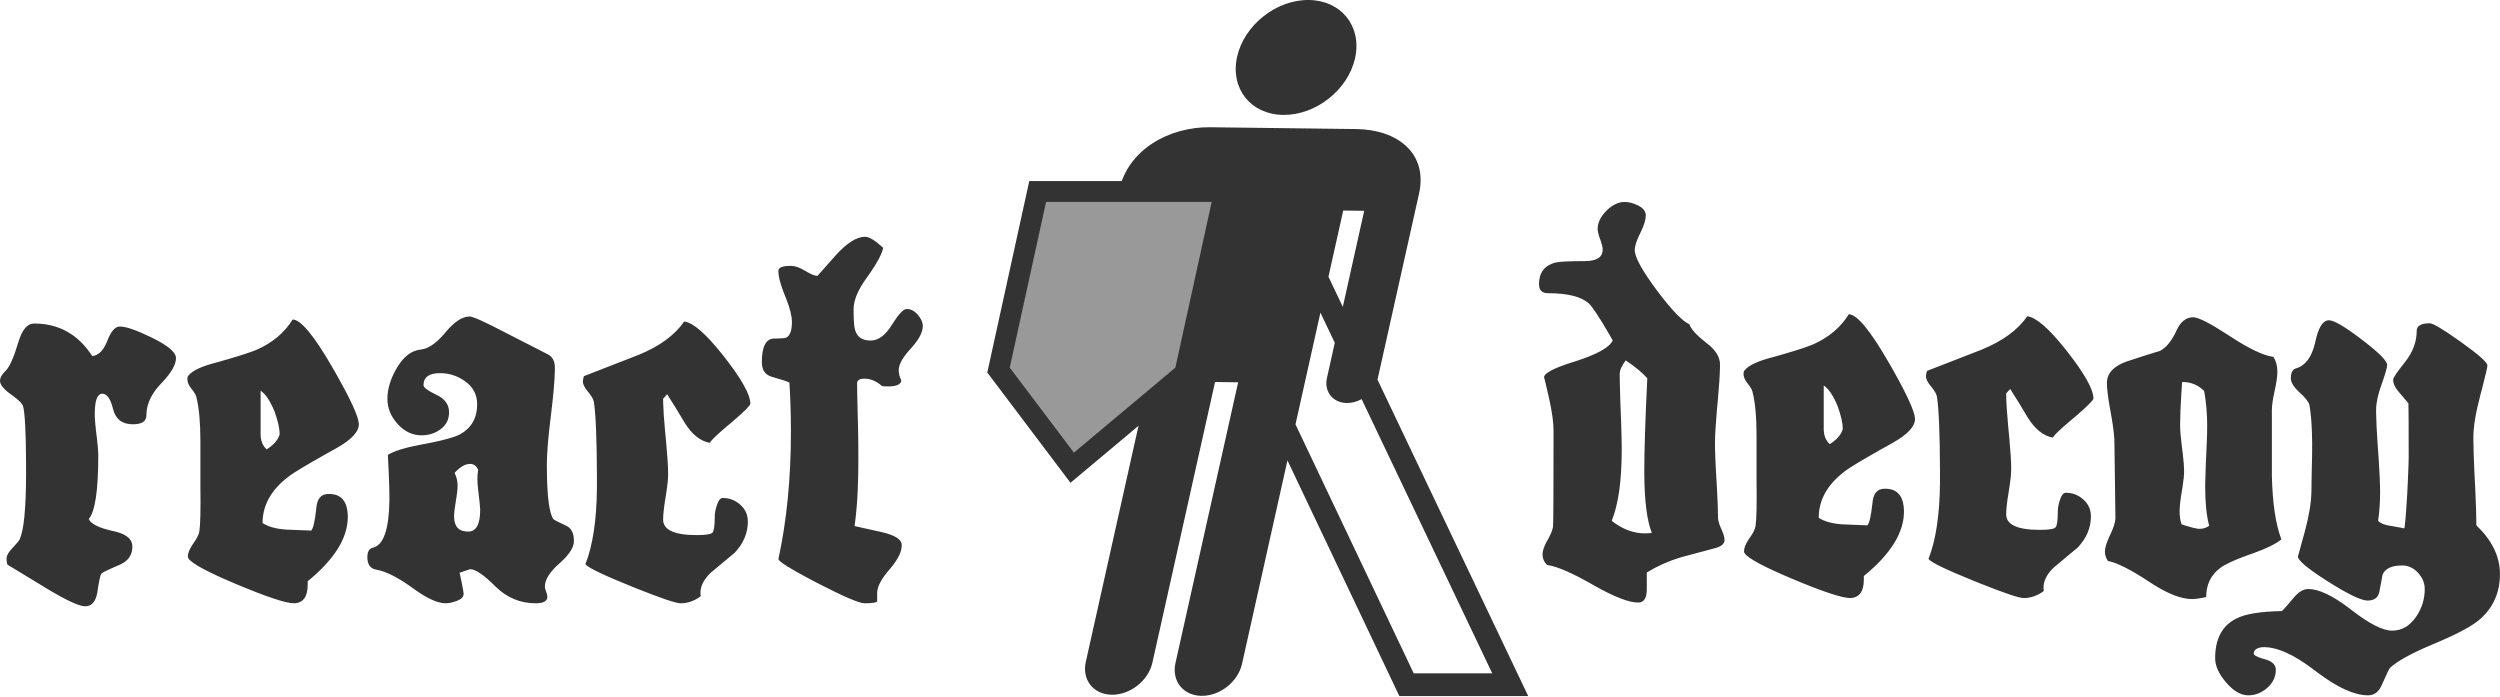
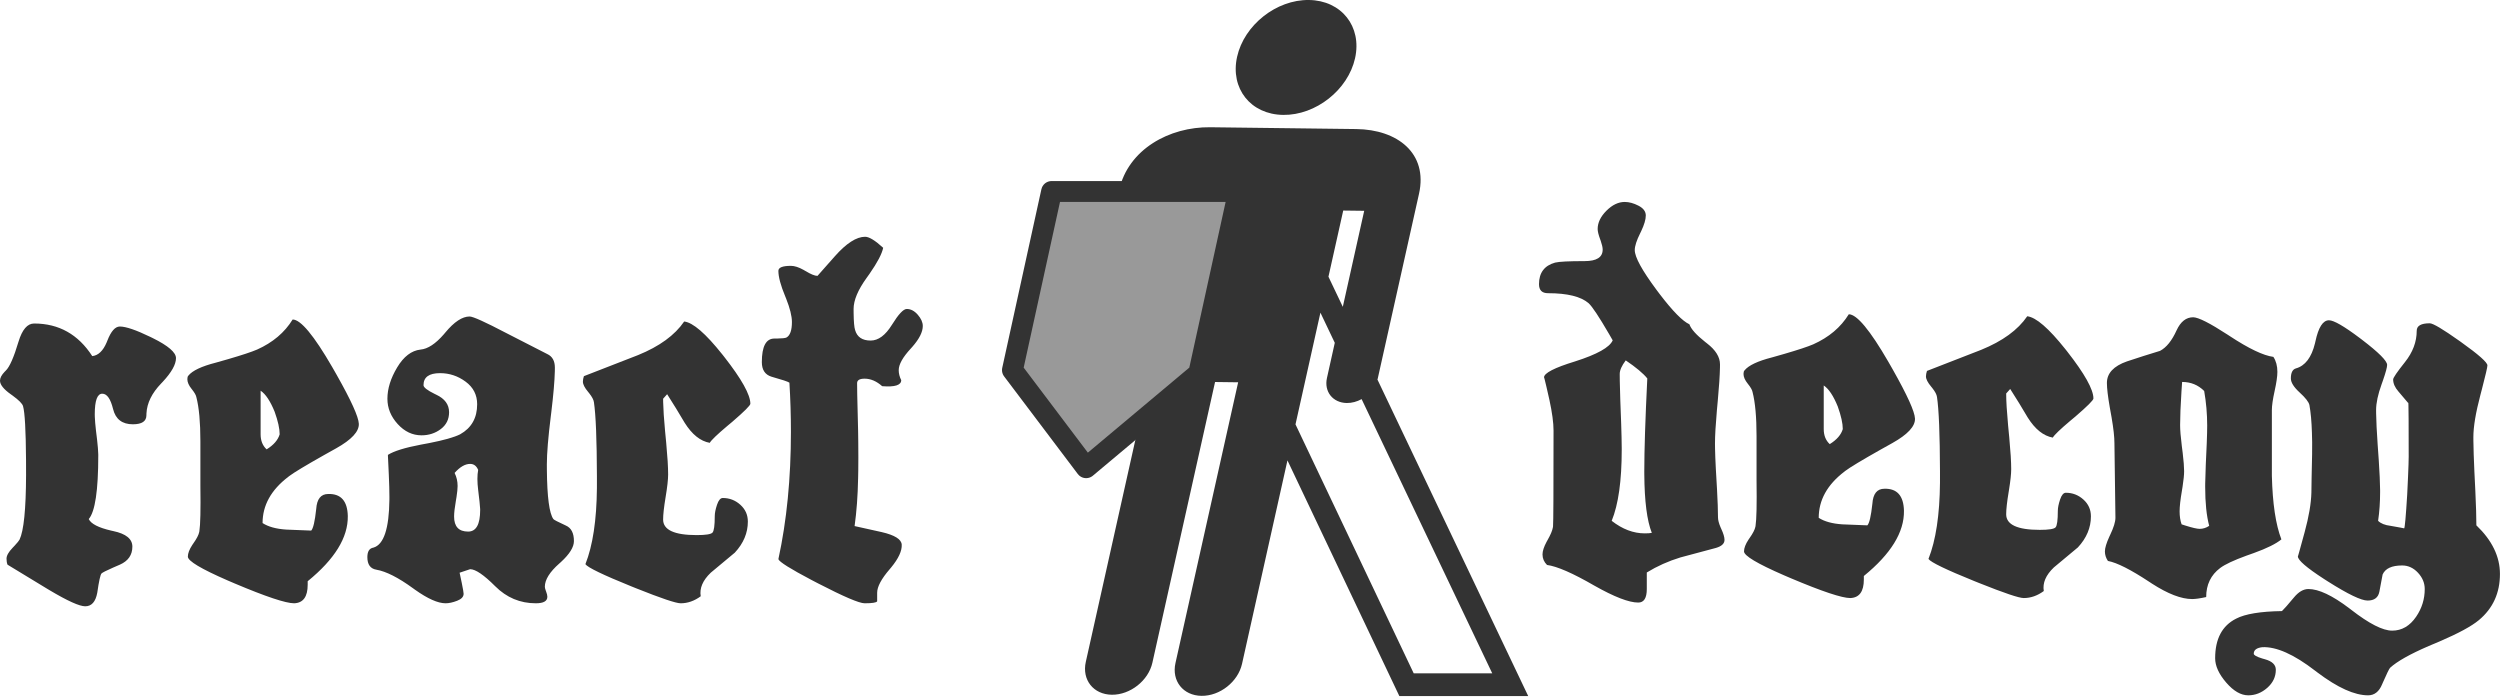
<svg xmlns="http://www.w3.org/2000/svg" width="359" height="100" viewBox="0 0 359 100">
  <g fill="none" fill-rule="evenodd" transform="translate(0 -1)">
-     <g transform="translate(145)">
-       <path fill="#333" fill-rule="nonzero" d="M33.953 1C38.628 1.058 41.604 4.802 40.587 9.362 39.569 13.921 34.947 17.56 30.27 17.501 25.598 17.442 22.63 13.709 23.648 9.15 24.665 4.593 29.284.943 33.953 1zM65.451 100.955L43.8 55.501C43.811 55.455 43.834 55.412 43.843 55.366L49.77 28.826C51.074 22.983 46.651 19.606 40.773 19.533L19.793 19.272C13.912 19.2 8.012 22.448 6.707 28.291L.781 54.831C.343 56.793 1.622 58.403 3.635 58.428 5.648 58.454 7.635 56.886 8.073 54.923L13.436 30.92 16.453 30.958 1.921 96.05C1.346 98.622 3.016 100.73 5.656 100.765 8.298 100.794 10.908 98.74 11.482 96.169L20.483 55.856 23.798 55.898 14.798 96.211C14.224 98.782 15.899 100.889 18.538 100.923 21.179 100.957 23.78 98.902 24.355 96.33L30.878 67.113 46.947 100.957 65.451 100.957 65.451 100.955 65.451 100.955zM41.9 31.272L38.828 45.062 36.766 40.737 38.888 31.234 41.9 31.272zM35.613 45.899L37.675 50.228 36.552 55.274C36.112 57.236 37.392 58.846 39.404 58.872 40.14 58.881 40.871 58.672 41.528 58.313L60.286 97.691 49.009 97.691 32.033 61.94 35.613 45.899z" transform="translate(9)" />
-       <path fill="#999" stroke="#333" stroke-width="3" d="M8.969,68.163 L-1.613,54.144 L4.009,28.5 L30.864,28.5 L25.14,54.612 L8.969,68.163 Z" />
+     <g transform="translate(147)">
+       <path fill="#333" fill-rule="nonzero" d="M33.953 1C38.628 1.058 41.604 4.802 40.587 9.362 39.569 13.921 34.947 17.56 30.27 17.501 25.598 17.442 22.63 13.709 23.648 9.15 24.665 4.593 29.284.943 33.953 1zM65.451 100.955L43.8 55.501C43.811 55.455 43.834 55.412 43.843 55.366L49.77 28.826C51.074 22.983 46.651 19.606 40.773 19.533L19.793 19.272C13.912 19.2 8.012 22.448 6.707 28.291L.781 54.831C.343 56.793 1.622 58.403 3.635 58.428 5.648 58.454 7.635 56.886 8.073 54.923L13.436 30.92 16.453 30.958 1.921 96.05C1.346 98.622 3.016 100.73 5.656 100.765 8.298 100.794 10.908 98.74 11.482 96.169L20.483 55.856 23.798 55.898 14.798 96.211C14.224 98.782 15.899 100.889 18.538 100.923 21.179 100.957 23.78 98.902 24.355 96.33L30.878 67.113 46.947 100.957 65.451 100.957 65.451 100.955 65.451 100.955zM41.9 31.272L38.828 45.062 36.766 40.737 38.888 31.234 41.9 31.272zM35.613 45.899L37.675 50.228 36.552 55.274C36.112 57.236 37.392 58.846 39.404 58.872 40.14 58.881 40.871 58.672 41.528 58.313L60.286 97.691 49.009 97.691 32.033 61.94 35.613 45.899z" transform="translate(7)" />
+       <path fill="#999" stroke="#333" stroke-linejoin="round" stroke-width="3" d="M8.969,68.163 L-1.613,54.144 L4.009,28.5 L30.864,28.5 L25.14,54.612 L8.969,68.163 Z" />
    </g>
    <path fill="#333" fill-rule="nonzero" d="M25.272,17.424 C25.272,18.331 24.64,19.462 23.377,20.818 L23.148,21.06 C21.811,22.443 21.105,23.879 21.031,25.369 L21.024,25.632 C21.024,26.496 20.376,26.928 19.08,26.928 C17.544,26.928 16.596,26.196 16.236,24.732 C15.876,23.268 15.36,22.536 14.688,22.536 C13.968,22.536 13.608,23.52 13.608,25.488 L13.615,25.851 C13.634,26.371 13.69,27.035 13.783,27.843 L13.937,29.107 C14.042,30.01 14.1,30.717 14.11,31.229 L14.112,31.392 C14.112,36.432 13.656,39.48 12.744,40.536 C13.063,41.22 14.14,41.774 15.976,42.198 L16.272,42.264 C18.096,42.648 19.008,43.392 19.008,44.496 C19.008,45.696 18.408,46.56 17.208,47.088 L16.257,47.499 C15.27,47.934 14.711,48.217 14.58,48.348 C14.412,48.516 14.208,49.44 13.968,51.12 C13.728,52.416 13.152,53.064 12.24,53.064 C11.409,53.064 9.691,52.287 7.085,50.734 L6.768,50.544 C4.848,49.392 2.952,48.24 1.08,47.088 C0.984,46.848 0.936,46.56 0.936,46.224 C0.936,45.792 1.224,45.276 1.8,44.676 L2.09,44.369 C2.49,43.939 2.729,43.645 2.808,43.488 C3.413,42.231 3.725,39.147 3.743,34.234 L3.738,32.041 C3.709,27.797 3.567,25.229 3.312,24.336 C3.222,23.978 2.715,23.462 1.789,22.79 L1.584,22.644 C0.528,21.9 2.84217094e-14,21.24 2.84217094e-14,20.664 C2.84217094e-14,20.275 0.224,19.848 0.671,19.381 L0.828,19.224 C1.38,18.696 1.992,17.304 2.664,15.048 C3.192,13.32 3.936,12.456 4.896,12.456 C8.448,12.456 11.232,14.016 13.248,17.136 C14.106,17.046 14.795,16.392 15.313,15.175 L15.408,14.94 C15.936,13.572 16.536,12.888 17.208,12.888 C18.074,12.888 19.536,13.386 21.594,14.383 L21.924,14.544 C24.156,15.648 25.272,16.608 25.272,17.424 Z M51.528,26.856 C51.574,27.964 50.489,29.138 48.271,30.379 L46.611,31.306 C43.883,32.844 42.185,33.868 41.517,34.376 L41.376,34.488 C38.928,36.36 37.704,38.568 37.704,41.112 C38.52,41.64 39.648,41.952 41.088,42.048 L44.688,42.192 C44.976,41.904 45.216,40.872 45.408,39.096 C45.504,37.656 46.08,36.936 47.136,36.936 C48.96,36.888 49.896,37.944 49.944,40.104 C49.992,43.176 48.072,46.296 44.184,49.464 L44.184,49.968 C44.184,51.696 43.536,52.584 42.24,52.632 C41.04,52.632 38.196,51.684 33.708,49.788 L32.687,49.35 C28.88,47.693 26.976,46.555 26.976,45.936 C26.976,45.461 27.19,44.898 27.618,44.248 L27.768,44.028 C28.243,43.358 28.524,42.815 28.61,42.398 L28.632,42.264 C28.776,41.352 28.824,39.192 28.776,35.784 L28.776,29.376 C28.776,26.64 28.584,24.528 28.2,23.04 C28.152,22.752 27.924,22.356 27.516,21.852 C27.108,21.348 26.904,20.88 26.904,20.448 C26.904,20.208 26.952,20.04 27.048,19.944 C27.624,19.224 28.944,18.6 31.008,18.072 L32.781,17.567 C34.746,16.994 36.123,16.538 36.912,16.2 C39.168,15.192 40.872,13.752 42.024,11.88 C43.176,11.88 45.072,14.16 47.712,18.72 L48.344,19.826 C50.423,23.506 51.484,25.849 51.528,26.856 Z M40.16,28.368 C40.16,27.552 39.92,26.472 39.44,25.128 C38.816,23.592 38.144,22.584 37.424,22.104 L37.424,28.368 C37.424,29.28 37.712,30 38.288,30.528 C39.296,29.904 39.92,29.184 40.16,28.368 Z M82.416,43.704 C82.416,44.565 81.795,45.566 80.554,46.705 L80.328,46.908 C78.936,48.132 78.24,49.248 78.24,50.256 C78.24,50.376 78.282,50.554 78.365,50.791 L78.42,50.94 C78.54,51.252 78.6,51.504 78.6,51.696 C78.6,52.32 78.048,52.632 76.944,52.632 C74.688,52.632 72.744,51.816 71.112,50.184 C69.48,48.552 68.28,47.736 67.512,47.736 L66,48.24 L66.306,49.693 C66.486,50.576 66.576,51.1 66.576,51.264 C66.576,51.696 66.264,52.032 65.64,52.272 C65.016,52.512 64.464,52.632 63.984,52.632 C62.89,52.632 61.427,51.982 59.596,50.683 L59.304,50.472 C57.192,48.936 55.44,48.048 54.048,47.808 C53.184,47.664 52.752,47.064 52.752,46.008 C52.752,45.192 53.04,44.736 53.616,44.64 C55.108,44.22 55.875,41.921 55.918,37.742 L55.92,37.368 C55.92,36.504 55.891,35.436 55.833,34.164 L55.71,31.531 C55.706,31.424 55.704,31.354 55.704,31.32 C56.568,30.774 58.154,30.282 60.461,29.844 L61.622,29.628 C63.73,29.217 65.213,28.797 66.072,28.368 C67.704,27.456 68.52,26.016 68.52,24.048 C68.52,22.704 67.968,21.624 66.864,20.808 C65.76,19.992 64.536,19.584 63.192,19.584 C61.608,19.584 60.816,20.16 60.816,21.312 C60.816,21.627 61.354,22.047 62.43,22.573 L62.652,22.68 C63.876,23.256 64.488,24.096 64.488,25.2 C64.488,26.208 64.092,27.012 63.3,27.612 C62.508,28.212 61.584,28.512 60.528,28.512 C59.232,28.512 58.092,27.972 57.108,26.892 C56.124,25.812 55.632,24.6 55.632,23.256 C55.632,21.816 56.1,20.316 57.036,18.756 C57.972,17.196 59.088,16.344 60.384,16.2 C61.427,16.109 62.544,15.376 63.737,14.001 L63.948,13.752 C65.22,12.216 66.384,11.448 67.44,11.448 C67.92,11.448 69.672,12.24 72.696,13.824 L78.6,16.848 C79.32,17.184 79.68,17.832 79.68,18.792 L79.674,19.303 C79.64,20.732 79.469,22.706 79.163,25.225 L79.104,25.704 C78.72,28.776 78.528,31.104 78.528,32.688 L78.532,33.486 C78.568,37.376 78.879,39.726 79.464,40.536 C79.512,40.632 80.112,40.944 81.264,41.472 C82.032,41.808 82.416,42.552 82.416,43.704 Z M68.952,39.24 L68.948,39.069 C68.927,38.607 68.832,37.704 68.664,36.36 C68.52,35.208 68.52,34.248 68.664,33.48 C68.424,32.904 68.04,32.616 67.512,32.616 C66.792,32.616 66.048,33.048 65.28,33.912 C65.568,34.488 65.712,35.112 65.712,35.784 C65.712,36.168 65.658,36.706 65.551,37.397 L65.46,37.944 C65.292,38.904 65.208,39.648 65.208,40.176 C65.208,41.616 65.88,42.336 67.224,42.336 C68.376,42.336 68.952,41.304 68.952,39.24 Z M107.752,23.976 C107.752,24.216 106.888,25.08 105.16,26.568 L104.452,27.158 C102.973,28.405 102.129,29.216 101.92,29.592 C100.576,29.352 99.376,28.392 98.32,26.712 C97.504,25.32 96.664,23.952 95.8,22.608 L95.224,23.256 L95.23,23.751 C95.252,24.795 95.342,26.163 95.5,27.855 L95.668,29.6 C95.852,31.569 95.944,33.078 95.944,34.128 C95.944,34.848 95.824,35.928 95.584,37.368 C95.344,38.808 95.224,39.888 95.224,40.608 C95.224,42.096 96.832,42.84 100.048,42.84 C101.344,42.84 102.1,42.72 102.316,42.48 C102.532,42.24 102.64,41.448 102.64,40.104 C102.64,39.672 102.748,39.132 102.964,38.484 C103.18,37.836 103.456,37.512 103.792,37.512 C104.752,37.512 105.592,37.836 106.312,38.484 C107.032,39.132 107.392,39.936 107.392,40.896 C107.392,42.528 106.768,44.016 105.52,45.36 L102.064,48.24 C100.912,49.344 100.432,50.472 100.624,51.624 C99.712,52.296 98.752,52.632 97.744,52.632 C97.069,52.632 94.939,51.915 91.353,50.48 L90.616,50.184 C86.584,48.552 84.4,47.496 84.064,47.016 C85.124,44.343 85.675,40.698 85.717,36.078 L85.718,34.444 C85.702,29.125 85.559,25.564 85.288,23.76 C85.245,23.414 85.017,22.981 84.604,22.461 L84.46,22.284 C83.956,21.684 83.704,21.192 83.704,20.808 C83.704,20.568 83.752,20.304 83.848,20.016 L91.624,16.992 C94.696,15.744 96.904,14.136 98.248,12.168 C99.501,12.307 101.325,13.882 103.722,16.892 L103.972,17.208 C106.492,20.424 107.752,22.68 107.752,23.976 Z M132.512,12.816 C132.512,13.671 132.006,14.674 130.993,15.824 L130.784,16.056 C129.632,17.304 129.056,18.336 129.056,19.152 C129.056,19.632 129.176,20.112 129.416,20.592 C129.416,21.312 128.504,21.6 126.68,21.456 C125.864,20.736 125.024,20.376 124.16,20.376 C123.44,20.376 123.08,20.592 123.08,21.024 L123.099,22.674 C123.121,23.922 123.163,25.652 123.224,27.864 L123.247,29.497 C123.264,31.064 123.264,32.432 123.247,33.601 L123.224,34.704 C123.176,37.2 123.008,39.48 122.72,41.544 L126.608,42.408 C128.48,42.84 129.44,43.44 129.488,44.208 C129.533,45.112 129.026,46.206 127.965,47.493 L127.76,47.736 C126.56,49.128 125.96,50.256 125.96,51.12 L125.96,52.344 C125.864,52.536 125.264,52.632 124.16,52.632 C123.392,52.632 121.172,51.684 117.5,49.788 L116.542,49.289 C113.496,47.686 111.907,46.689 111.776,46.296 C112.976,40.776 113.576,34.68 113.576,28.008 C113.576,25.656 113.504,23.304 113.36,20.952 C113.168,20.808 112.304,20.52 110.768,20.088 C109.856,19.8 109.4,19.104 109.4,18 C109.4,15.744 110,14.616 111.2,14.616 L111.616,14.613 C112.328,14.6 112.766,14.553 112.928,14.472 C113.456,14.184 113.72,13.44 113.72,12.24 C113.72,11.393 113.441,10.267 112.882,8.861 L112.748,8.532 C112.1,6.972 111.776,5.76 111.776,4.896 C111.776,4.416 112.376,4.176 113.576,4.176 C114.094,4.176 114.7,4.37 115.394,4.759 L115.628,4.896 C116.42,5.376 117.008,5.616 117.392,5.616 L119.876,2.808 C121.532,0.936 122.984,-2.84217094e-14 124.232,-2.84217094e-14 C124.808,-2.84217094e-14 125.672,0.528 126.824,1.584 C126.652,2.443 126,3.686 124.868,5.314 L124.448,5.904 C123.2,7.632 122.576,9.12 122.576,10.368 L122.579,10.935 C122.595,12.195 122.666,13.014 122.792,13.392 C123.08,14.4 123.824,14.904 125.024,14.904 C126.128,14.904 127.148,14.148 128.084,12.636 C129.02,11.124 129.728,10.368 130.208,10.368 C130.784,10.368 131.312,10.644 131.792,11.196 C132.272,11.748 132.512,12.288 132.512,12.816 Z" transform="translate(0 35)" />
    <path fill="#333" fill-rule="nonzero" d="M26.64,48.528 C26.64,49.056 26.232,49.44 25.416,49.68 L20.304,51.048 L20.304,51.048 C18.576,51.576 16.968,52.296 15.48,53.208 L15.48,55.584 C15.48,56.88 15.072,57.528 14.256,57.528 C12.912,57.528 10.8,56.712 7.92,55.08 C4.848,53.304 2.592,52.32 1.152,52.128 C0.72,51.696 0.504,51.192 0.504,50.616 C0.504,50.141 0.698,49.539 1.087,48.811 L1.224,48.564 C1.656,47.808 1.913,47.198 1.995,46.733 L2.016,46.584 C2.064,46.104 2.088,41.52 2.088,32.832 C2.088,31.718 1.891,30.252 1.498,28.434 L1.063,26.52 C0.848,25.596 0.734,25.152 0.721,25.188 L0.72,25.2 C0.72,24.576 2.208,23.808 5.184,22.896 C8.352,21.888 10.152,20.88 10.584,19.872 L10.048,18.943 C8.616,16.482 7.642,15.015 7.128,14.544 C6.024,13.584 4.08,13.104 1.296,13.104 C0.432,13.104 5.68434189e-14,12.672 5.68434189e-14,11.808 C5.68434189e-14,10.176 0.768,9.144 2.304,8.712 C2.88,8.568 4.296,8.496 6.552,8.496 C8.28,8.496 9.144,7.944 9.144,6.84 C9.144,6.541 9.049,6.119 8.86,5.574 L8.784,5.364 C8.544,4.716 8.424,4.224 8.424,3.888 C8.424,2.976 8.844,2.1 9.684,1.26 C10.524,0.42 11.4,0 12.312,0 C12.936,0 13.596,0.18 14.292,0.54 C14.988,0.9 15.336,1.368 15.336,1.944 C15.336,2.516 15.114,3.269 14.671,4.204 L14.544,4.464 C14.016,5.52 13.752,6.336 13.752,6.912 C13.752,7.92 14.796,9.828 16.884,12.636 L17.357,13.263 C19.211,15.69 20.625,17.125 21.6,17.568 C21.826,18.246 22.583,19.093 23.872,20.111 L24.12,20.304 C25.368,21.264 25.992,22.272 25.992,23.328 L25.987,23.795 C25.964,24.946 25.859,26.528 25.673,28.542 L25.548,29.896 C25.364,31.967 25.272,33.57 25.272,34.704 L25.28,35.415 C25.295,36.19 25.333,37.154 25.393,38.308 L25.561,41.222 C25.656,42.958 25.704,44.313 25.704,45.288 C25.704,45.672 25.827,46.151 26.074,46.724 L26.172,46.944 C26.484,47.616 26.64,48.144 26.64,48.528 Z M16.2,47.52 C15.509,45.769 15.149,42.978 15.122,39.148 L15.12,38.664 C15.12,35.64 15.264,31.2 15.552,25.344 C14.976,24.624 13.944,23.76 12.456,22.752 C11.88,23.52 11.592,24.168 11.592,24.696 L11.601,25.709 C11.613,26.458 11.637,27.358 11.673,28.408 L11.799,31.788 C11.849,33.24 11.875,34.42 11.879,35.327 L11.88,35.568 C11.88,40.032 11.4,43.44 10.44,45.792 C11.976,46.992 13.56,47.592 15.192,47.592 C15.624,47.592 15.96,47.568 16.2,47.52 Z M53.992,31.104 C54.038,32.212 52.953,33.386 50.735,34.627 L49.075,35.554 C46.347,37.092 44.649,38.116 43.981,38.624 L43.84,38.736 C41.392,40.608 40.168,42.816 40.168,45.36 C40.984,45.888 42.112,46.2 43.552,46.296 L47.152,46.44 C47.44,46.152 47.68,45.12 47.872,43.344 C47.968,41.904 48.544,41.184 49.6,41.184 C51.424,41.136 52.36,42.192 52.408,44.352 C52.456,47.424 50.536,50.544 46.648,53.712 L46.648,54.216 C46.648,55.944 46,56.832 44.704,56.88 C43.504,56.88 40.66,55.932 36.172,54.036 L35.151,53.598 C31.344,51.941 29.44,50.803 29.44,50.184 C29.44,49.709 29.654,49.146 30.082,48.496 L30.232,48.276 C30.707,47.606 30.988,47.063 31.074,46.646 L31.096,46.512 C31.24,45.6 31.288,43.44 31.24,40.032 L31.24,33.624 C31.24,30.888 31.048,28.776 30.664,27.288 C30.616,27 30.388,26.604 29.98,26.1 C29.572,25.596 29.368,25.128 29.368,24.696 C29.368,24.456 29.416,24.288 29.512,24.192 C30.088,23.472 31.408,22.848 33.472,22.32 L35.245,21.815 C37.21,21.242 38.587,20.786 39.376,20.448 C41.632,19.44 43.336,18 44.488,16.128 C45.64,16.128 47.536,18.408 50.176,22.968 L50.808,24.074 C52.887,27.754 53.948,30.097 53.992,31.104 Z M43.624,32.616 C43.624,31.8 43.384,30.72 42.904,29.376 C42.28,27.84 41.608,26.832 40.888,26.352 L40.888,32.616 C40.888,33.528 41.176,34.248 41.752,34.776 C42.76,34.152 43.384,33.432 43.624,32.616 Z M79.616,28.224 C79.616,28.464 78.752,29.328 77.024,30.816 L76.316,31.406 C74.837,32.653 73.993,33.464 73.784,33.84 C72.44,33.6 71.24,32.64 70.184,30.96 C69.368,29.568 68.528,28.2 67.664,26.856 L67.088,27.504 C67.088,28.596 67.18,30.129 67.364,32.103 L67.532,33.848 C67.716,35.817 67.808,37.326 67.808,38.376 C67.808,39.041 67.706,40.012 67.501,41.29 L67.448,41.616 C67.208,43.056 67.088,44.136 67.088,44.856 C67.088,46.344 68.696,47.088 71.912,47.088 C73.208,47.088 73.964,46.968 74.18,46.728 C74.396,46.488 74.504,45.696 74.504,44.352 C74.504,43.92 74.612,43.38 74.828,42.732 C75.044,42.084 75.32,41.76 75.656,41.76 C76.616,41.76 77.456,42.084 78.176,42.732 C78.896,43.38 79.256,44.184 79.256,45.144 C79.256,46.776 78.632,48.264 77.384,49.608 L73.928,52.488 C72.776,53.592 72.296,54.72 72.488,55.872 C71.576,56.544 70.616,56.88 69.608,56.88 C68.933,56.88 66.803,56.163 63.217,54.728 L62.48,54.432 C58.448,52.8 56.264,51.744 55.928,51.264 C56.988,48.591 57.539,44.946 57.581,40.326 L57.582,38.692 C57.566,33.373 57.423,29.812 57.152,28.008 C57.109,27.662 56.881,27.229 56.468,26.709 L56.324,26.532 C55.82,25.932 55.568,25.44 55.568,25.056 C55.568,24.816 55.616,24.552 55.712,24.264 L63.488,21.24 C66.56,19.992 68.768,18.384 70.112,16.416 C71.365,16.555 73.189,18.13 75.586,21.14 L75.836,21.456 C78.356,24.672 79.616,26.928 79.616,28.224 Z M106.608,48.456 C105.843,49.086 104.53,49.737 102.668,50.409 L101.579,50.796 C99.758,51.46 98.507,52.048 97.824,52.56 C96.48,53.568 95.808,54.96 95.808,56.736 C94.944,56.928 94.272,57.024 93.792,57.024 C92.238,57.024 90.313,56.284 88.019,54.804 L87.672,54.576 C84.984,52.8 82.992,51.792 81.696,51.552 C81.408,51.12 81.264,50.664 81.264,50.184 C81.264,49.7 81.476,48.994 81.899,48.067 L82.02,47.808 C82.524,46.752 82.776,45.936 82.776,45.36 L82.632,34.632 C82.632,33.758 82.497,32.533 82.226,30.957 L81.965,29.5 C81.69,27.917 81.552,26.748 81.552,25.992 C81.552,24.6 82.512,23.568 84.432,22.896 C86.016,22.368 87.6,21.864 89.184,21.384 C90.096,20.904 90.888,19.92 91.56,18.432 C92.136,17.184 92.928,16.56 93.936,16.56 C94.676,16.56 96.328,17.395 98.892,19.064 L99.192,19.26 C101.928,21.06 104.016,22.056 105.456,22.248 C105.84,22.824 106.032,23.544 106.032,24.408 C106.032,25.032 105.9,25.944 105.636,27.144 C105.372,28.344 105.24,29.256 105.24,29.88 L105.24,39.312 C105.336,43.296 105.792,46.344 106.608,48.456 Z M96.24,46.512 C95.856,45.072 95.664,43.2 95.664,40.896 L95.667,40.435 C95.676,39.701 95.704,38.774 95.753,37.653 L95.888,34.688 C95.931,33.611 95.952,32.752 95.952,32.112 C95.952,30.432 95.808,28.776 95.52,27.144 C94.656,26.28 93.6,25.848 92.352,25.848 L92.259,27.213 C92.129,29.245 92.064,30.854 92.064,32.04 C92.064,32.744 92.145,33.74 92.306,35.029 L92.434,36.037 C92.571,37.179 92.64,38.055 92.64,38.664 C92.64,39.184 92.565,39.929 92.415,40.899 L92.316,41.508 C92.1,42.78 91.992,43.752 91.992,44.424 C91.992,45.144 92.088,45.768 92.28,46.296 L92.775,46.457 C93.799,46.782 94.498,46.944 94.872,46.944 C95.352,46.944 95.808,46.8 96.24,46.512 Z M137.992,53.424 C137.992,56.16 136.984,58.368 134.968,60.048 C133.916,60.925 132.044,61.941 129.352,63.098 L127.769,63.767 C125.08,64.927 123.232,65.968 122.224,66.888 C122.088,67.024 121.74,67.733 121.18,69.017 L121.072,69.264 C120.64,70.32 119.968,70.848 119.056,70.848 C117.115,70.848 114.695,69.758 111.797,67.576 L111.46,67.32 C108.412,64.968 105.88,63.84 103.864,63.936 C103.048,64.032 102.64,64.344 102.64,64.872 C102.64,65.08 103.037,65.306 103.83,65.55 L104.224,65.664 C105.28,65.952 105.808,66.456 105.808,67.176 C105.808,68.184 105.4,69.048 104.584,69.768 C103.768,70.488 102.856,70.848 101.848,70.848 C100.792,70.848 99.736,70.236 98.68,69.012 C97.624,67.788 97.096,66.624 97.096,65.52 C97.096,62.736 98.104,60.84 100.12,59.832 C101.416,59.16 103.6,58.8 106.672,58.752 L106.756,58.68 C107.005,58.449 107.553,57.824 108.4,56.808 C109.072,55.992 109.768,55.584 110.488,55.584 C111.96,55.584 113.906,56.499 116.326,58.328 L116.644,58.572 C119.212,60.564 121.168,61.56 122.512,61.56 C123.904,61.56 125.056,60.888 125.968,59.544 C126.784,58.344 127.192,57.024 127.192,55.584 C127.192,54.72 126.868,53.94 126.22,53.244 C125.572,52.548 124.816,52.2 123.952,52.2 C122.464,52.2 121.528,52.632 121.144,53.496 C121,54.312 120.844,55.14 120.676,55.98 C120.508,56.82 119.944,57.24 118.984,57.24 C118.072,57.24 116.176,56.328 113.296,54.504 L112.739,54.148 C110.23,52.523 108.976,51.442 108.976,50.904 C108.976,50.952 109.3,49.788 109.948,47.412 C110.553,45.194 110.875,43.301 110.916,41.731 L110.946,39.629 L110.946,39.629 L111.018,36.239 C111.037,34.972 111.029,33.932 110.992,33.12 C110.944,31.536 110.824,30.216 110.632,29.16 C110.536,28.728 110.068,28.128 109.228,27.36 C108.388,26.592 107.968,25.92 107.968,25.344 C107.968,24.528 108.208,24.048 108.688,23.904 C110.019,23.537 110.934,22.335 111.431,20.299 L111.496,20.016 C111.928,18 112.576,16.992 113.44,16.992 C114.132,16.992 115.612,17.846 117.88,19.555 L118.156,19.764 C120.58,21.612 121.792,22.824 121.792,23.4 C121.792,23.736 121.59,24.485 121.186,25.648 L121,26.172 C120.472,27.636 120.208,28.872 120.208,29.88 L120.212,30.365 C120.229,31.475 120.303,32.97 120.432,34.852 L120.589,37.071 C120.71,38.894 120.774,40.33 120.783,41.38 L120.784,41.616 C120.784,43.104 120.688,44.496 120.496,45.792 C120.88,46.176 121.48,46.416 122.296,46.512 L123.742,46.771 C123.992,46.818 124.158,46.851 124.24,46.872 C124.336,46.776 124.48,45.168 124.672,42.048 L124.792,39.52 C124.856,38.069 124.888,37.088 124.888,36.576 L124.876,31.19 C124.865,29.302 124.845,28.529 124.816,28.872 C124.384,28.344 123.916,27.792 123.412,27.216 C122.908,26.64 122.656,26.064 122.656,25.488 C122.656,25.248 123.22,24.42 124.348,23.004 C125.476,21.588 126.04,20.088 126.04,18.504 C126.04,17.784 126.664,17.424 127.912,17.424 C128.375,17.424 129.786,18.261 132.146,19.935 L132.412,20.124 C134.932,21.924 136.192,23.04 136.192,23.472 C136.192,23.725 135.932,24.852 135.411,26.853 L135.184,27.72 C134.512,30.264 134.176,32.28 134.176,33.768 L134.179,34.305 C134.191,35.435 134.239,36.906 134.322,38.717 L134.458,41.485 C134.558,43.628 134.608,45.28 134.608,46.44 C136.864,48.6 137.992,50.928 137.992,53.424 Z" transform="translate(221 30)" />
  </g>
</svg>
